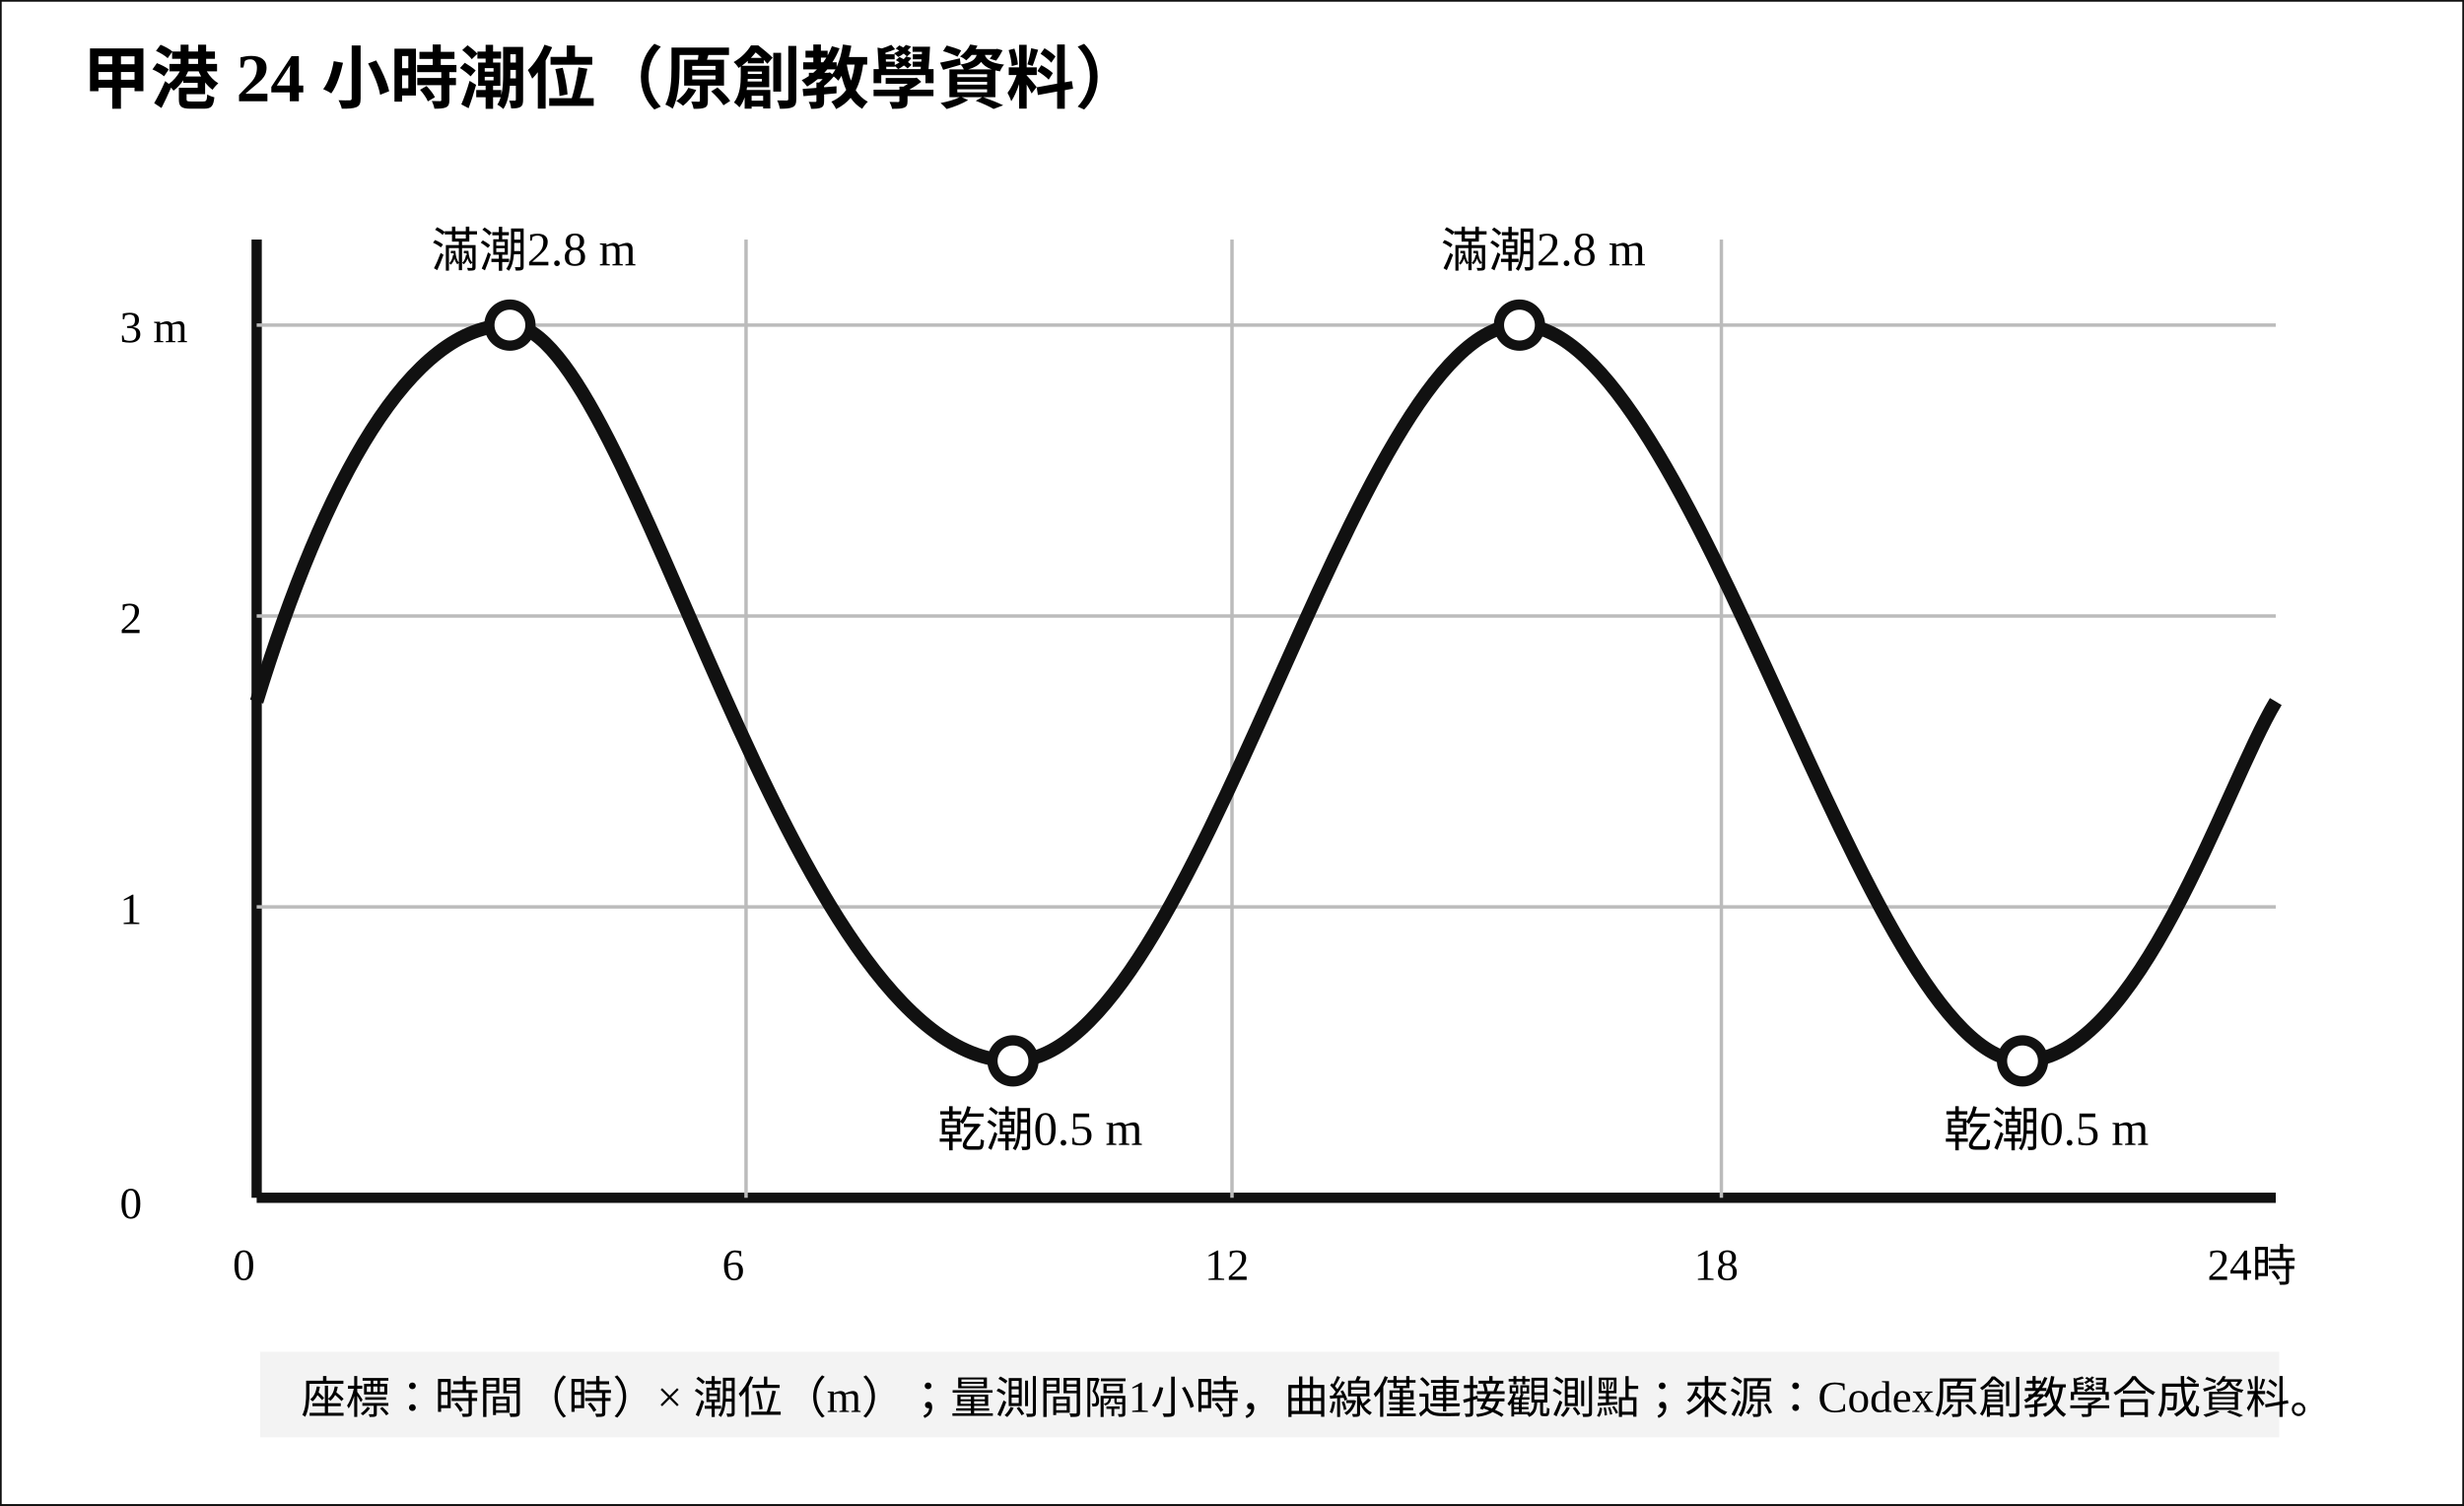
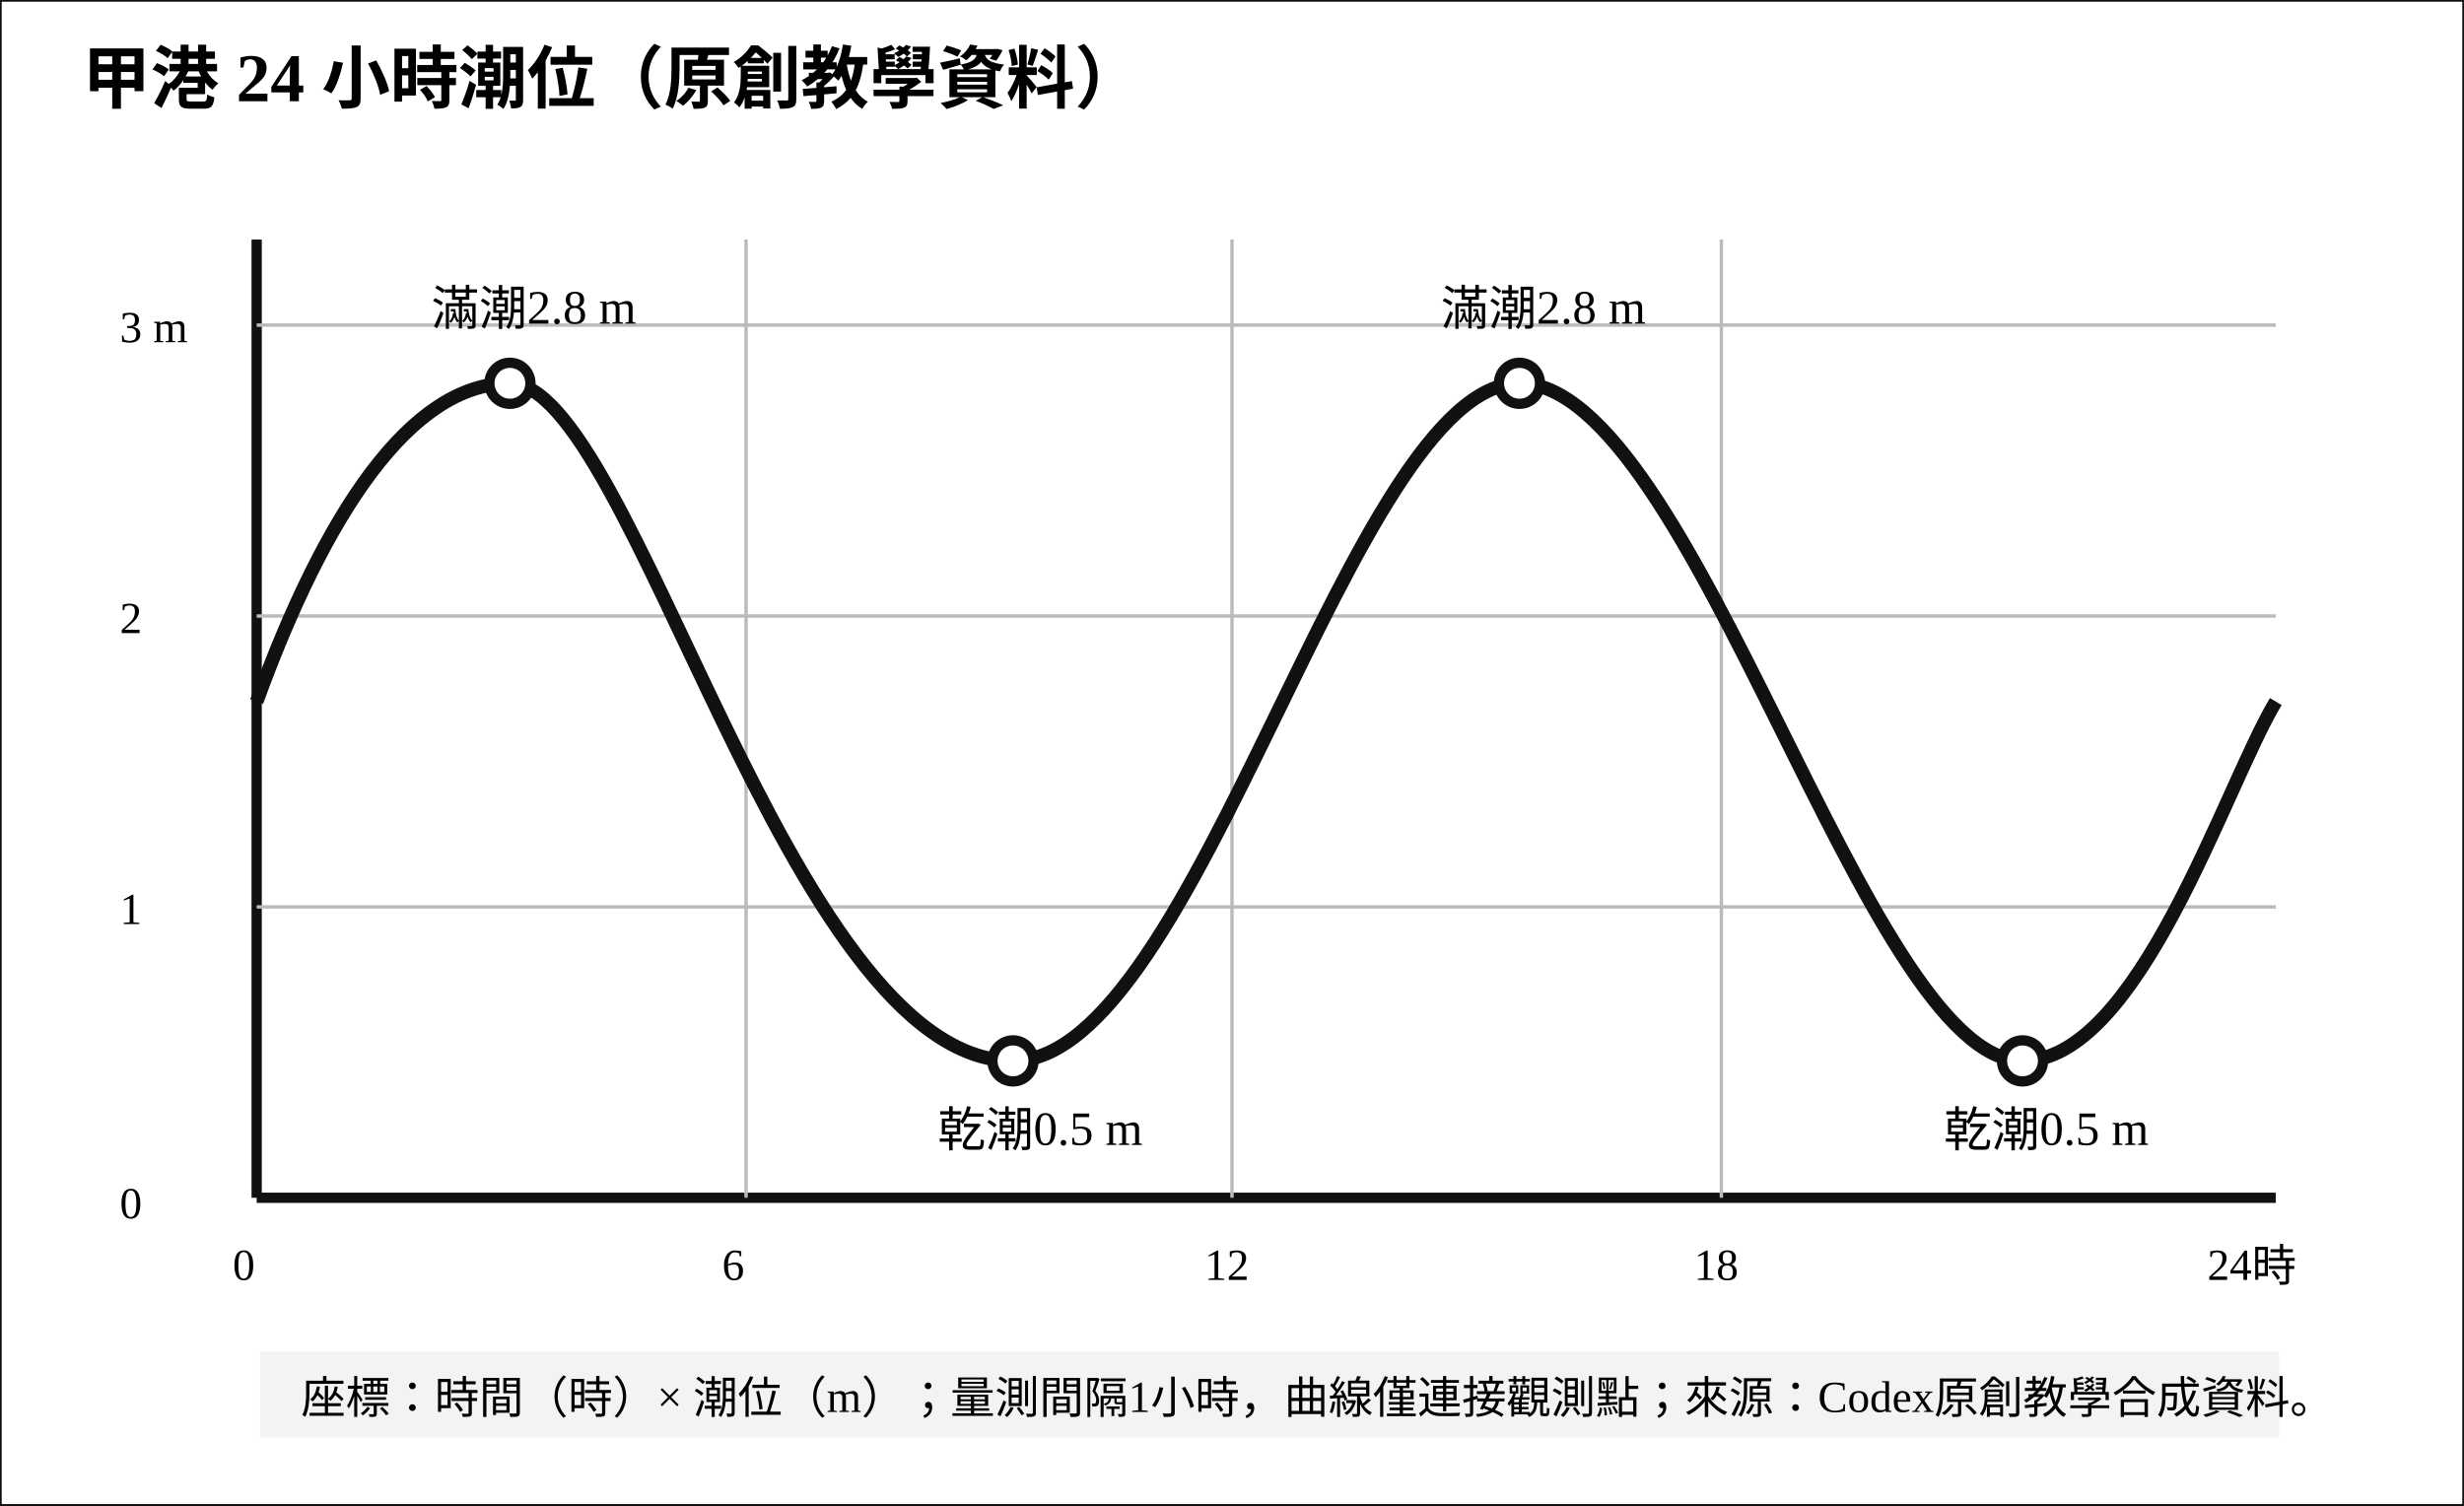
<svg xmlns="http://www.w3.org/2000/svg" viewBox="0 0 720 440" role="img" aria-labelledby="title desc">
  <rect width="720" height="440" fill="#fff" stroke="#111" />
  <text x="24" y="30" font-size="20" font-weight="700">甲港 24 小時潮位（原創教學資料）</text>
  <path d="M75 350V70M75 350h590" stroke="#111" stroke-width="3" />
  <g font-size="13">
    <text x="35" y="356">0</text>
    <text x="35" y="270">1</text>
    <text x="35" y="185">2</text>
    <text x="35" y="100">3 m</text>
    <text x="68" y="374">0</text>
    <text x="211" y="374">6</text>
    <text x="352" y="374">12</text>
    <text x="495" y="374">18</text>
    <text x="645" y="374">24時</text>
  </g>
  <g stroke="#bbb">
    <path d="M75 265h590M75 180h590M75 95h590M218 70v280M360 70v280M503 70v280" />
  </g>
-   <path d="M75 205C95 140 120 95 149 95C185 95 230 310 296 310C350 310 395 95 444 95C495 95 545 310 591 310C625 310 650 230 665 205" fill="none" stroke="#111" stroke-width="4" />
+   <path d="M75 205C95 150 120 112 149 112C185 112 230 310 296 310C350 310 395 112 444 112C495 112 545 310 591 310C625 310 650 230 665 205" fill="none" stroke="#111" stroke-width="4" />
  <g fill="#fff" stroke="#111" stroke-width="3">
-     <circle cx="149" cy="95" r="6" />
+     <circle cx="149" cy="112" r="6" />
    <circle cx="296" cy="310" r="6" />
-     <circle cx="444" cy="95" r="6" />
+     <circle cx="444" cy="112" r="6" />
    <circle cx="591" cy="310" r="6" />
  </g>
  <g font-size="14">
-     <text x="126" y="78">滿潮2.8 m</text>
+     <text x="126" y="95">滿潮2.8 m</text>
    <text x="274" y="335">乾潮0.5 m</text>
-     <text x="421" y="78">滿潮2.8 m</text>
+     <text x="421" y="95">滿潮2.8 m</text>
    <text x="568" y="335">乾潮0.5 m</text>
  </g>
  <rect x="76" y="395" width="590" height="25" fill="#f3f3f3" />
  <text x="88" y="413" font-size="13">座標：時間（時）× 潮位（m）；量測間隔1小時，曲線僅連接觀測點；來源：Codex原創教學合成資料。</text>
</svg>
